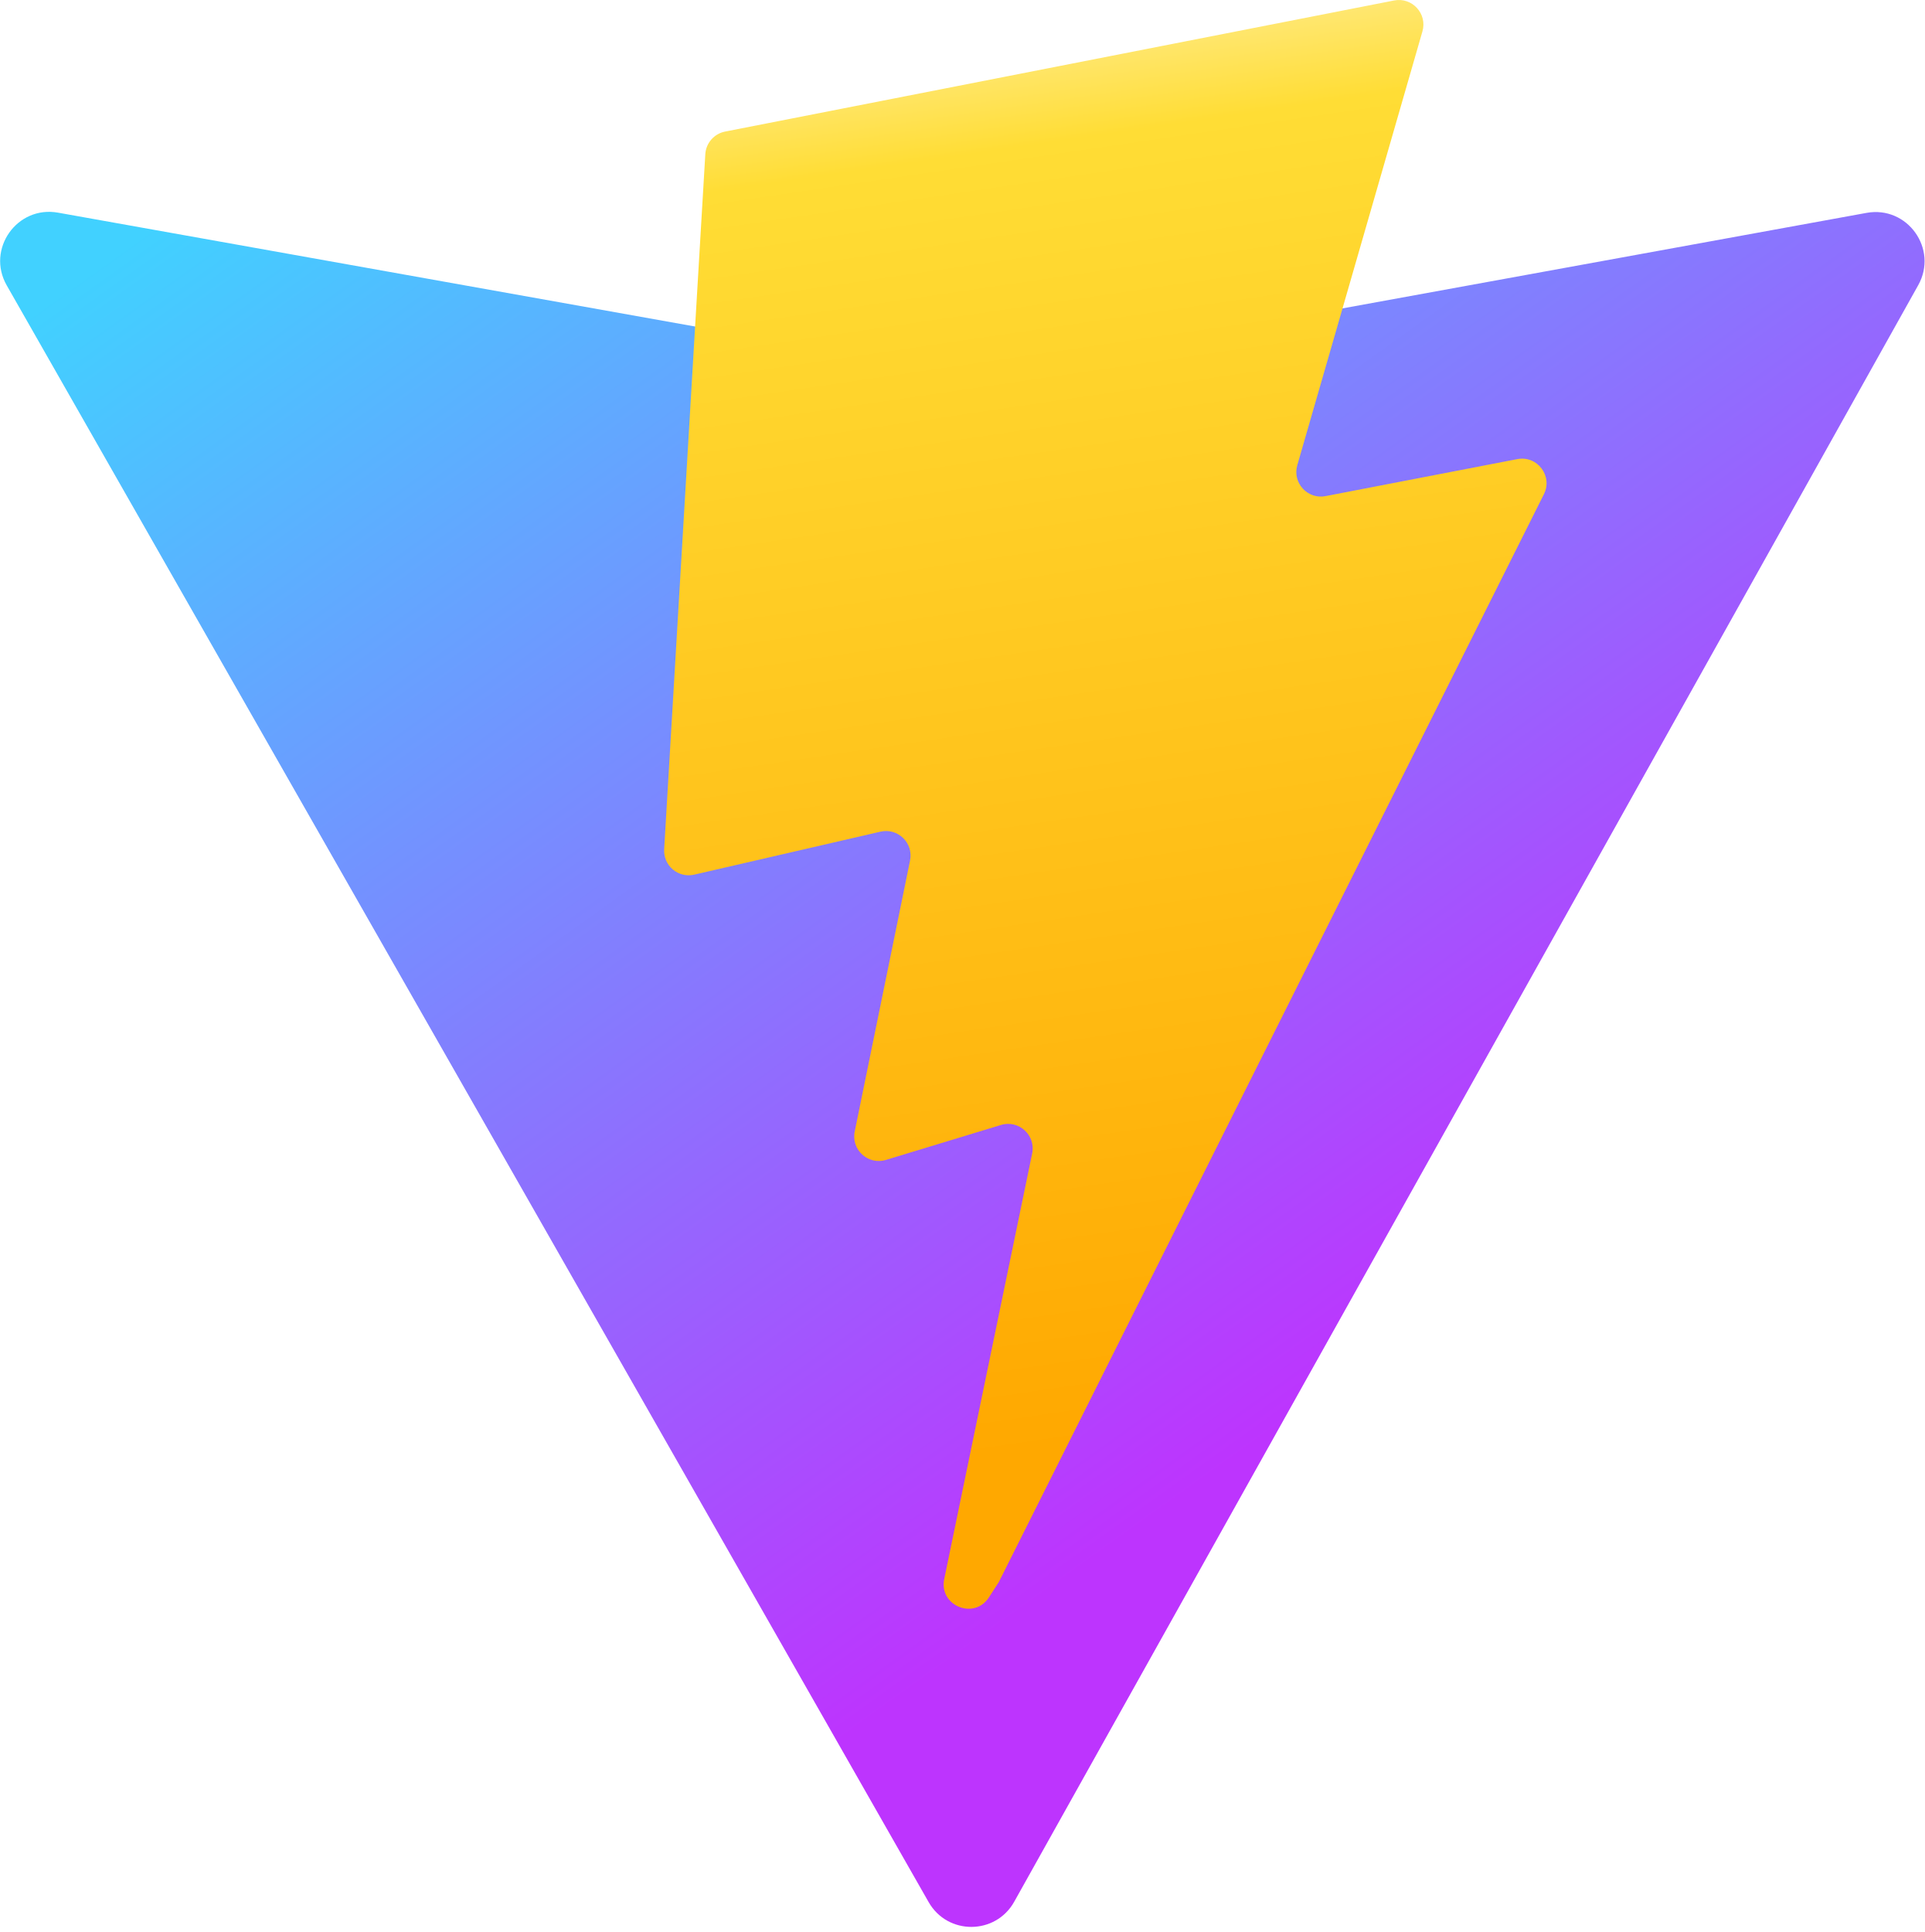
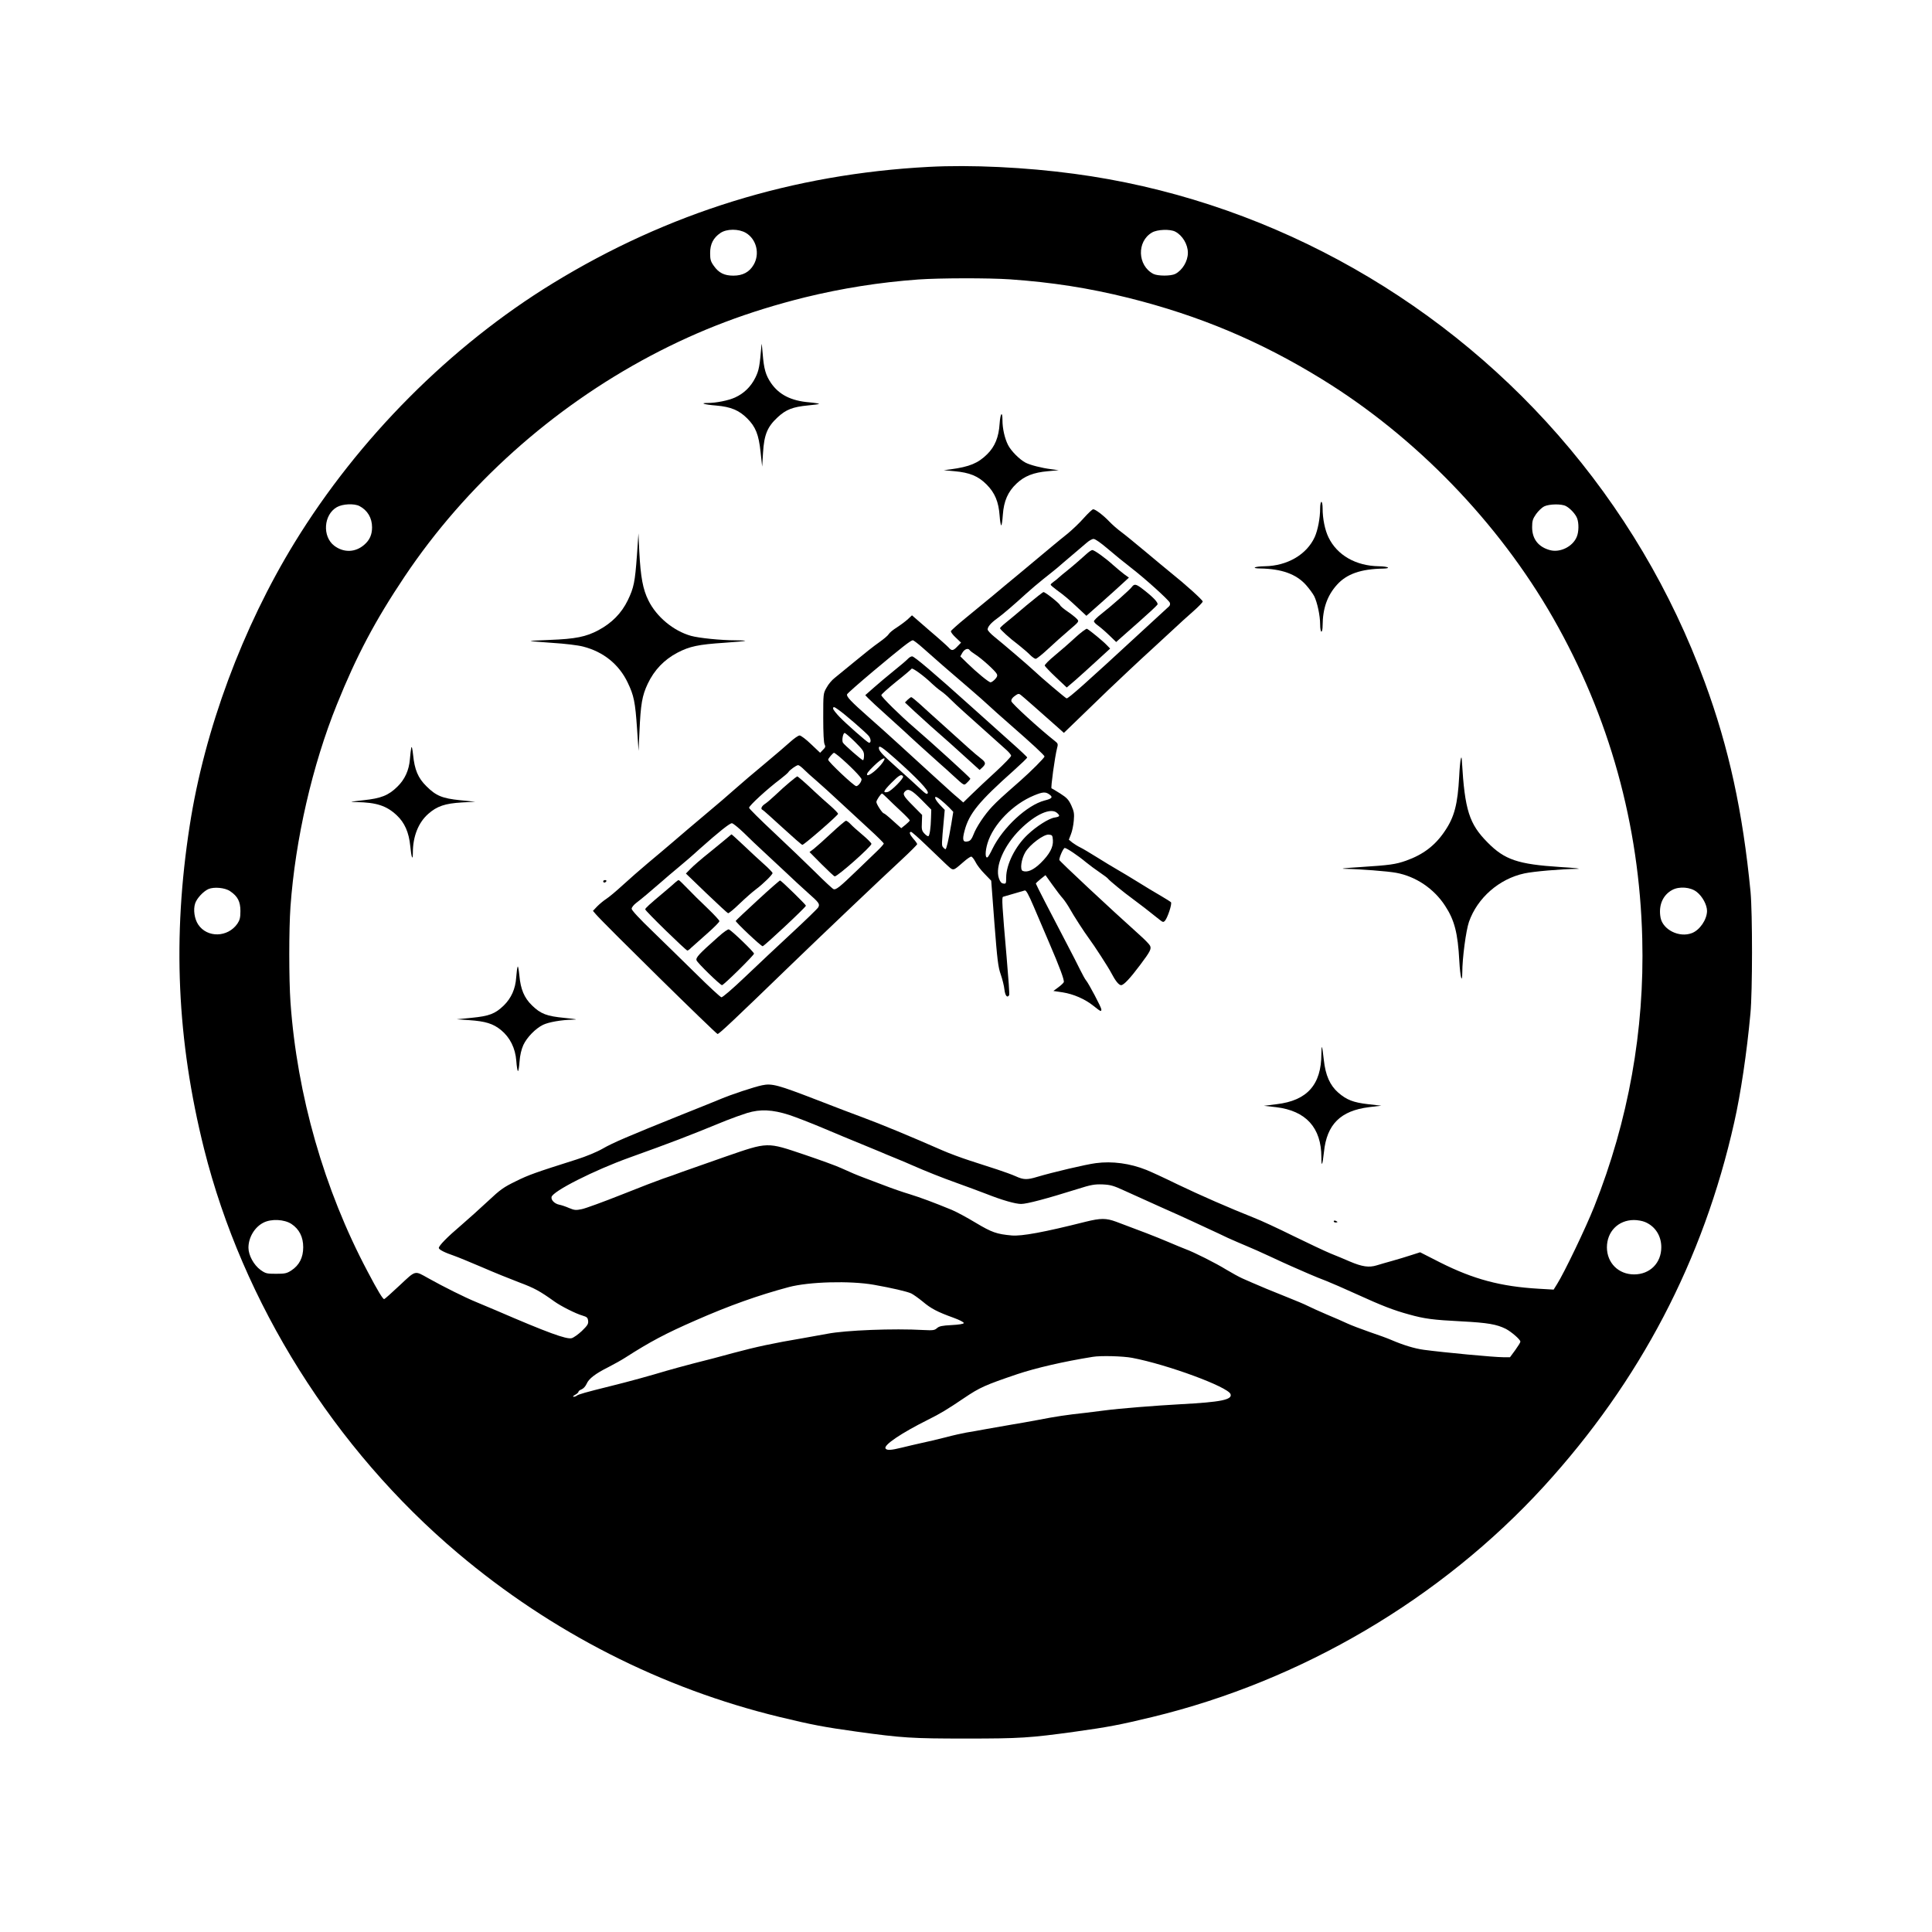
- <svg xmlns="http://www.w3.org/2000/svg" aria-hidden="true" role="img" class="iconify iconify--logos" width="31.88" height="32" preserveAspectRatio="xMidYMid meet" viewBox="0 0 256 257">
-   <defs>
-     <linearGradient id="IconifyId1813088fe1fbc01fb466" x1="-.828%" x2="57.636%" y1="7.652%" y2="78.411%">
-       <stop offset="0%" stop-color="#41D1FF" />
-       <stop offset="100%" stop-color="#BD34FE" />
-     </linearGradient>
-     <linearGradient id="IconifyId1813088fe1fbc01fb467" x1="43.376%" x2="50.316%" y1="2.242%" y2="89.03%">
-       <stop offset="0%" stop-color="#FFEA83" />
-       <stop offset="8.333%" stop-color="#FFDD35" />
-       <stop offset="100%" stop-color="#FFA800" />
-     </linearGradient>
-   </defs>
-   <path fill="url(#IconifyId1813088fe1fbc01fb466)" d="M255.153 37.938L134.897 252.976c-2.483 4.44-8.862 4.466-11.382.048L.875 37.958c-2.746-4.814 1.371-10.646 6.827-9.67l120.385 21.517a6.537 6.537 0 0 0 2.322-.004l117.867-21.483c5.438-.991 9.574 4.796 6.877 9.62Z" />
-   <path fill="url(#IconifyId1813088fe1fbc01fb467)" d="M185.432.063L96.44 17.501a3.268 3.268 0 0 0-2.634 3.014l-5.474 92.456a3.268 3.268 0 0 0 3.997 3.378l24.777-5.718c2.318-.535 4.413 1.507 3.936 3.838l-7.361 36.047c-.495 2.426 1.782 4.5 4.151 3.78l15.304-4.649c2.372-.72 4.652 1.36 4.15 3.788l-11.698 56.621c-.732 3.542 3.979 5.473 5.943 2.437l1.313-2.028l72.516-144.72c1.215-2.423-.88-5.186-3.54-4.672l-25.505 4.922c-2.396.462-4.435-1.77-3.759-4.114l16.646-57.705c.677-2.35-1.37-4.583-3.769-4.113Z" />
+ <svg xmlns="http://www.w3.org/2000/svg" version="1.0" width="1563pt" height="1563pt" viewBox="0 0 1563 1563" preserveAspectRatio="xMidYMid meet">
+   <g transform="translate(0,1563) scale(0.1,-0.1)" fill="#000000" stroke="none">
+     <path d="M7515 14280 c-1099 -58 -2109 -370 -3043 -942 -826 -506 -1571 -1253 -2089 -2098 -421 -687 -728 -1513 -848 -2288 -141 -906 -104 -1737 116 -2617 313 -1247 1054 -2427 2054 -3271 758 -640 1648 -1093 2600 -1324 265 -64 359 -82 625 -119 369 -51 447 -56 885 -56 438 0 516 5 885 56 266 37 360 55 625 119 1208 293 2333 956 3165 1865 778 852 1290 1829 1540 2945 52 229 102 564 131 880 17 177 17 812 1 985 -63 649 -175 1165 -370 1695 -270 736 -670 1410 -1186 2000 -1012 1156 -2416 1914 -3916 2114 -392 53 -837 74 -1175 56z m-1481 -534 c86 -51 115 -169 63 -258 -34 -59 -88 -88 -164 -88 -73 0 -118 22 -158 79 -26 36 -30 52 -30 104 0 73 26 123 83 162 51 35 148 35 206 1z m3474 10 c58 -30 102 -103 102 -171 0 -68 -44 -141 -102 -171 -35 -18 -141 -18 -177 0 -129 67 -136 263 -11 335 42 25 147 29 188 7z m-1336 -386 c341 -24 636 -70 958 -150 572 -143 1067 -351 1565 -658 758 -466 1428 -1159 1870 -1932 455 -797 698 -1672 721 -2595 19 -740 -112 -1471 -388 -2165 -68 -172 -244 -538 -301 -628 l-28 -45 -121 7 c-308 18 -527 77 -796 212 l-163 83 -72 -23 c-40 -13 -108 -34 -152 -46 -44 -12 -102 -29 -128 -37 -62 -19 -117 -11 -216 31 -42 18 -112 48 -156 65 -44 18 -179 82 -300 141 -121 60 -265 127 -320 148 -201 80 -435 182 -620 271 -104 51 -217 103 -250 116 -132 53 -277 73 -410 55 -79 -10 -350 -74 -474 -111 -82 -25 -111 -24 -174 5 -29 13 -95 37 -147 54 -52 17 -153 50 -225 73 -71 23 -170 60 -220 82 -248 109 -506 216 -645 267 -58 21 -226 85 -375 143 -311 120 -360 134 -440 117 -63 -13 -251 -75 -340 -113 -33 -14 -172 -70 -310 -125 -433 -174 -559 -228 -640 -275 -47 -27 -134 -63 -210 -87 -334 -106 -386 -124 -491 -176 -99 -48 -126 -67 -226 -161 -62 -58 -160 -146 -218 -196 -111 -94 -179 -164 -180 -183 0 -13 46 -37 123 -63 29 -10 131 -52 227 -93 96 -42 233 -97 304 -124 118 -44 164 -69 281 -153 53 -38 174 -99 227 -114 37 -11 43 -17 46 -43 3 -25 -6 -38 -51 -82 -30 -28 -67 -54 -82 -58 -42 -11 -198 46 -610 224 -44 18 -118 50 -164 69 -86 35 -263 123 -386 192 -113 63 -98 67 -232 -58 -65 -61 -121 -111 -125 -111 -11 0 -51 65 -134 223 -352 663 -571 1429 -624 2179 -13 187 -13 592 0 773 39 544 177 1145 376 1637 158 392 308 676 547 1033 494 738 1191 1363 1991 1787 397 210 789 358 1246 472 303 74 604 122 920 145 170 12 566 13 742 1z m-5264 -1834 c65 -34 102 -96 102 -172 0 -59 -19 -103 -63 -141 -72 -63 -166 -66 -243 -8 -98 75 -86 251 21 312 47 27 140 31 183 9z m9760 0 c36 -19 78 -65 91 -99 15 -39 14 -111 -3 -150 -32 -79 -134 -129 -215 -108 -95 25 -146 90 -146 186 0 51 5 67 32 106 18 25 47 53 65 62 41 20 140 22 176 3z m-10806 -3116 c61 -41 83 -84 83 -160 0 -54 -5 -73 -24 -102 -78 -113 -245 -117 -318 -7 -30 46 -41 120 -24 171 14 41 64 95 106 115 45 20 136 12 177 -17z m11865 -6 c46 -36 83 -105 83 -154 -1 -70 -59 -155 -123 -179 -102 -39 -234 27 -253 125 -18 98 17 182 94 224 57 31 149 24 199 -16z m-7342 -1804 c54 -18 178 -66 275 -107 96 -41 236 -99 310 -129 74 -30 144 -59 155 -64 11 -5 65 -28 120 -50 55 -23 114 -47 130 -55 114 -50 244 -102 362 -144 76 -27 185 -68 243 -90 129 -51 235 -81 281 -81 47 0 205 42 454 120 113 36 140 40 205 38 65 -3 89 -10 180 -52 58 -26 188 -85 290 -131 102 -45 217 -97 255 -115 39 -18 102 -47 140 -65 39 -18 106 -49 149 -70 44 -20 112 -49 150 -65 39 -16 125 -54 191 -85 66 -31 145 -67 175 -80 30 -13 91 -40 135 -59 44 -19 109 -46 145 -59 36 -14 146 -62 245 -107 204 -93 299 -130 424 -164 125 -35 192 -44 426 -56 212 -11 284 -24 358 -61 45 -24 117 -86 117 -103 0 -7 -19 -37 -42 -69 l-42 -57 -55 0 c-74 0 -477 38 -642 60 -75 10 -166 38 -264 80 -27 12 -106 41 -175 64 -69 24 -150 55 -180 69 -30 14 -104 47 -165 72 -60 26 -130 57 -155 70 -25 13 -97 43 -160 68 -121 48 -244 99 -295 122 -17 7 -50 22 -75 33 -25 11 -83 43 -130 71 -84 52 -261 141 -330 166 -19 7 -84 34 -145 60 -99 42 -224 90 -415 161 -82 30 -125 30 -247 0 -337 -85 -517 -118 -598 -111 -121 11 -160 24 -292 103 -71 43 -157 89 -193 104 -151 62 -251 99 -341 127 -54 16 -146 48 -205 71 -60 23 -134 51 -164 62 -66 25 -94 37 -185 78 -38 18 -171 66 -295 108 -309 104 -292 105 -640 -15 -146 -51 -303 -106 -350 -123 -47 -18 -116 -42 -155 -55 -38 -13 -190 -71 -337 -130 -146 -58 -291 -111 -321 -117 -48 -10 -60 -9 -103 9 -27 12 -63 24 -80 27 -38 8 -67 38 -62 62 9 47 348 218 633 320 339 122 458 167 780 299 50 20 126 47 170 61 106 32 202 28 340 -16z m-4027 -882 c63 -42 95 -105 95 -188 0 -84 -32 -146 -96 -188 -37 -24 -52 -27 -124 -27 -75 0 -84 2 -125 31 -55 40 -98 119 -98 180 0 83 50 167 122 203 63 32 168 27 226 -11z m10950 16 c82 -34 132 -111 132 -204 0 -128 -92 -220 -220 -220 -126 0 -219 92 -220 218 0 128 91 221 218 222 29 0 69 -7 90 -16z m-6238 -508 c146 -26 267 -54 302 -70 18 -9 60 -39 93 -66 66 -56 119 -84 250 -131 49 -18 84 -36 82 -43 -2 -7 -41 -13 -99 -16 -77 -4 -100 -9 -118 -25 -19 -17 -32 -19 -108 -15 -241 14 -633 -2 -777 -30 -27 -5 -117 -21 -200 -36 -238 -40 -377 -70 -560 -119 -93 -26 -239 -64 -324 -85 -84 -22 -183 -49 -220 -60 -119 -36 -306 -88 -457 -125 -194 -48 -257 -66 -268 -76 -6 -5 -17 -9 -25 -9 -10 1 -4 7 12 16 15 8 27 19 27 25 0 5 11 14 25 19 15 6 32 25 41 45 17 41 70 82 178 136 43 22 104 56 135 76 201 129 328 196 566 300 275 121 509 204 755 270 165 44 497 53 690 19z m2089 -591 c285 -54 773 -234 796 -293 17 -46 -79 -65 -400 -82 -203 -11 -503 -35 -615 -50 -41 -5 -113 -14 -160 -20 -149 -16 -242 -30 -380 -57 -74 -14 -171 -31 -215 -38 -44 -8 -134 -23 -200 -35 -66 -12 -142 -26 -170 -30 -27 -5 -102 -21 -165 -38 -63 -16 -151 -37 -195 -46 -44 -10 -115 -26 -158 -37 -89 -22 -123 -24 -133 -7 -17 27 127 124 343 232 99 49 157 84 293 176 126 85 170 105 430 193 150 50 373 102 610 140 64 11 245 6 319 -8z" />
+     <path d="M6161 12845 c-15 -180 -21 -211 -50 -270 -36 -73 -92 -128 -165 -161 -53 -24 -152 -44 -220 -44 -70 0 -29 -13 69 -21 117 -10 184 -38 250 -104 68 -68 93 -130 108 -271 l13 -119 7 113 c9 146 35 209 118 286 68 63 122 84 245 96 46 4 87 10 90 12 2 3 -33 9 -78 13 -148 12 -246 62 -311 157 -43 64 -57 113 -67 238 -4 52 -8 86 -9 75z" />
+     <path d="M8087 12203 c-7 -110 -38 -186 -101 -248 -73 -72 -141 -101 -296 -122 l-55 -7 86 -8 c123 -11 192 -39 260 -107 68 -68 98 -141 106 -253 3 -43 9 -78 13 -78 4 0 10 38 13 85 8 112 41 187 111 253 64 61 138 90 255 100 l86 8 -60 8 c-79 10 -172 34 -208 53 -48 25 -117 94 -142 143 -27 54 -45 133 -45 200 0 79 -17 58 -23 -27z" />
+     <path d="M10680 11518 c0 -81 -19 -177 -44 -233 -65 -142 -222 -233 -404 -236 -82 -1 -115 -17 -37 -18 174 -3 291 -45 370 -133 26 -29 56 -70 67 -91 25 -51 48 -157 48 -229 0 -32 5 -58 10 -58 6 0 10 21 10 48 1 140 37 243 116 331 79 88 194 128 374 131 70 2 39 18 -36 19 -185 3 -336 89 -406 233 -29 59 -48 151 -48 236 0 28 -4 52 -10 52 -5 0 -10 -24 -10 -52z" />
+     <path d="M8769 11440 c-34 -39 -94 -96 -133 -128 -67 -53 -137 -112 -397 -329 -59 -48 -152 -126 -208 -173 -57 -47 -155 -128 -219 -180 -64 -52 -117 -100 -119 -106 -2 -7 15 -30 39 -52 l43 -41 -30 -31 c-34 -36 -46 -37 -71 -8 -10 11 -81 75 -158 140 l-138 120 -32 -30 c-17 -16 -57 -46 -89 -67 -32 -20 -62 -45 -67 -55 -5 -10 -40 -40 -77 -66 -38 -26 -125 -95 -196 -154 -70 -58 -145 -118 -165 -135 -21 -16 -51 -51 -65 -78 -27 -47 -27 -49 -27 -243 0 -123 4 -203 11 -216 9 -17 7 -25 -13 -44 l-23 -24 -74 70 c-40 39 -82 70 -92 70 -11 0 -45 -24 -77 -53 -31 -28 -124 -108 -207 -177 -82 -68 -188 -158 -235 -200 -47 -42 -157 -137 -245 -210 -88 -74 -205 -173 -259 -220 -55 -47 -147 -125 -205 -173 -58 -49 -149 -128 -201 -176 -52 -48 -113 -99 -135 -113 -22 -14 -55 -42 -74 -61 l-34 -36 24 -28 c69 -80 972 -968 984 -968 13 0 133 113 605 570 215 208 729 697 883 839 70 65 127 122 127 127 0 4 -13 24 -30 42 -31 36 -38 57 -19 57 5 0 58 -46 117 -103 59 -57 133 -127 164 -157 65 -59 52 -61 143 17 27 24 55 43 62 43 7 0 22 -19 34 -42 11 -24 45 -68 75 -98 l53 -55 26 -345 c23 -297 30 -354 51 -413 13 -37 27 -93 30 -123 6 -50 23 -70 38 -45 4 5 -6 141 -20 303 -37 425 -41 490 -29 493 10 3 149 43 175 51 11 4 30 -30 74 -133 33 -76 88 -205 123 -288 87 -202 125 -305 119 -321 -3 -7 -23 -26 -45 -42 l-39 -29 74 -11 c89 -14 181 -54 251 -110 58 -46 63 -49 63 -28 0 16 -103 211 -124 235 -8 9 -29 48 -48 86 -19 39 -66 131 -105 205 -136 259 -252 485 -253 492 0 3 18 20 39 37 l39 31 55 -77 c31 -43 69 -94 86 -112 16 -19 42 -58 57 -85 28 -51 117 -189 153 -237 40 -53 160 -238 181 -280 33 -63 61 -99 80 -99 21 0 72 54 155 165 81 108 91 128 79 154 -5 11 -41 48 -80 83 -242 217 -654 602 -654 611 0 24 33 97 44 97 15 0 109 -63 171 -115 28 -23 78 -60 112 -83 34 -23 65 -46 68 -52 8 -12 128 -111 196 -160 43 -31 148 -112 222 -172 24 -19 29 -20 41 -8 22 25 60 140 49 151 -5 5 -43 29 -84 53 -41 23 -123 73 -184 111 -60 37 -136 83 -168 101 -32 18 -104 62 -160 97 -56 35 -118 72 -137 81 -19 9 -48 27 -64 39 l-29 24 17 44 c10 24 20 73 23 110 5 57 2 74 -20 123 -22 47 -36 62 -89 96 -35 22 -66 41 -71 42 -8 3 27 255 44 322 10 37 9 41 -18 62 -123 97 -349 303 -351 321 -2 14 7 28 28 43 26 19 33 20 48 8 15 -11 158 -137 302 -265 l47 -42 149 144 c82 79 176 170 209 202 87 83 260 246 356 333 45 41 121 111 168 155 47 45 121 111 164 149 42 37 77 73 77 80 0 12 -142 140 -256 231 -34 28 -127 104 -206 171 -79 66 -168 139 -198 161 -30 22 -73 60 -95 83 -47 50 -113 100 -131 100 -7 0 -41 -32 -75 -70z m193 -250 c51 -44 136 -113 188 -153 119 -92 305 -261 314 -283 4 -10 1 -23 -6 -29 -7 -7 -103 -95 -213 -196 -471 -435 -599 -548 -616 -549 -7 0 -212 174 -264 224 -42 40 -255 222 -320 274 -30 24 -55 51 -55 60 1 22 26 52 76 88 46 33 139 113 233 199 36 33 100 87 141 120 41 32 94 75 117 94 22 20 76 65 118 101 43 36 94 80 114 97 20 18 46 33 58 33 13 0 59 -32 115 -80z m-1496 -802 c81 -73 233 -205 383 -333 58 -50 124 -108 147 -130 23 -22 106 -96 185 -165 166 -145 269 -240 269 -250 0 -11 -109 -120 -194 -195 -158 -139 -182 -161 -229 -210 -60 -63 -129 -166 -152 -228 -13 -34 -25 -49 -42 -53 -43 -11 -50 9 -30 84 37 141 116 237 400 490 59 53 107 99 107 104 0 4 -57 58 -127 120 -69 62 -216 194 -327 293 -299 269 -459 405 -477 405 -9 0 -24 -9 -34 -20 -10 -11 -61 -55 -114 -97 -53 -43 -126 -104 -163 -137 l-68 -60 23 -24 c12 -13 83 -79 157 -145 74 -67 137 -124 140 -127 11 -12 239 -219 285 -259 28 -24 73 -65 100 -90 101 -92 92 -88 120 -61 14 13 25 27 25 31 0 7 -315 294 -455 414 -111 95 -265 247 -265 261 0 7 54 55 119 108 66 52 122 100 126 106 6 10 99 -57 164 -120 20 -19 52 -46 71 -59 19 -13 54 -42 76 -65 23 -23 72 -69 110 -103 88 -79 299 -268 347 -311 20 -18 37 -39 37 -46 0 -8 -55 -65 -122 -127 -68 -62 -155 -144 -194 -182 l-71 -69 -39 34 c-22 18 -44 38 -50 43 -15 13 -260 236 -428 390 -72 66 -183 166 -246 221 -146 129 -184 169 -177 187 3 8 99 92 213 188 233 195 302 249 319 249 6 0 43 -28 81 -62z m379 -18 c4 -6 25 -22 47 -36 49 -31 160 -131 172 -156 7 -14 3 -25 -14 -43 -13 -14 -29 -25 -36 -25 -15 0 -110 78 -189 155 l-56 55 17 30 c18 30 47 39 59 20z m-1062 -482 c52 -36 224 -185 246 -213 19 -25 19 -59 -1 -53 -15 5 -181 151 -235 207 -29 30 -53 61 -53 68 0 18 7 17 43 -9z m134 -260 c65 -65 73 -77 73 -110 0 -21 -4 -38 -8 -38 -11 0 -153 125 -163 142 -10 19 1 78 14 78 7 0 44 -33 84 -72z m327 -137 c176 -157 270 -256 262 -276 -5 -15 -16 -9 -64 36 -32 30 -115 106 -186 169 -123 110 -146 136 -146 159 0 25 28 6 134 -88z m-460 23 c89 -75 186 -174 186 -189 0 -20 -27 -55 -43 -55 -18 0 -227 197 -227 214 0 10 39 56 48 56 2 0 18 -12 36 -26z m356 -54 c-36 -51 -112 -112 -124 -100 -8 8 8 30 56 76 68 66 108 80 68 24z m-636 -55 c19 -19 65 -61 103 -93 37 -32 121 -108 185 -168 64 -60 171 -158 237 -219 66 -60 120 -114 121 -119 0 -5 -24 -32 -53 -60 -29 -28 -102 -98 -162 -156 -142 -137 -172 -161 -192 -153 -8 3 -75 65 -147 137 -73 72 -223 216 -334 320 -111 104 -202 194 -202 201 0 17 148 153 252 231 31 24 60 49 65 56 11 19 65 57 80 58 7 0 28 -16 47 -35z m802 -56 c8 -14 -94 -118 -124 -126 -43 -10 -36 7 28 72 64 65 83 75 96 54z m149 -189 l79 -80 -2 -67 c-2 -82 -11 -141 -21 -148 -5 -2 -19 7 -32 21 -21 22 -24 34 -21 88 l2 63 -75 76 c-76 76 -85 93 -63 115 26 26 54 11 133 -68z m1033 44 c33 -23 24 -35 -37 -50 -142 -37 -338 -219 -422 -391 -16 -34 -34 -65 -39 -68 -21 -13 -21 47 -1 113 46 153 206 317 377 387 70 29 92 30 122 9z m-1310 -31 c21 -21 70 -68 110 -105 40 -37 72 -71 72 -75 0 -5 -16 -20 -35 -36 l-34 -27 -67 60 c-36 33 -69 60 -74 60 -11 0 -60 74 -60 92 0 14 36 68 46 68 3 0 22 -17 42 -37z m501 -76 l33 -35 -16 -99 c-22 -128 -39 -203 -47 -203 -4 0 -12 7 -19 15 -13 15 -13 20 6 226 l7 77 -43 45 c-50 55 -45 81 8 38 20 -16 52 -45 71 -64z m873 -44 c26 -23 23 -30 -20 -37 -47 -7 -146 -70 -218 -138 -101 -95 -174 -242 -174 -348 0 -48 -2 -51 -22 -48 -17 2 -27 14 -37 43 -32 96 41 264 171 394 124 123 250 180 300 134z m-2535 -160 c43 -43 118 -114 166 -158 48 -44 127 -118 177 -165 49 -47 127 -119 173 -160 94 -83 101 -93 87 -120 -5 -10 -101 -103 -212 -206 -112 -104 -283 -264 -380 -357 -104 -99 -183 -167 -192 -165 -9 2 -100 86 -203 188 -104 102 -263 258 -355 347 -104 100 -168 169 -168 181 0 11 17 32 38 48 40 30 111 90 202 169 31 28 92 79 135 115 44 36 122 103 174 151 156 139 244 209 262 209 9 0 52 -35 96 -77z m2501 -60 c4 -57 -27 -114 -99 -185 -59 -57 -107 -78 -145 -64 -24 9 -12 96 21 152 36 61 149 146 190 142 28 -3 30 -6 33 -45z" />
+     <path d="M8795 11153 c-16 -14 -48 -42 -70 -62 -22 -20 -63 -54 -90 -76 -28 -22 -59 -48 -70 -58 -11 -11 -30 -26 -42 -34 -13 -9 -23 -19 -23 -23 0 -5 23 -24 50 -44 61 -44 95 -73 177 -150 l62 -58 122 108 c68 60 145 130 172 155 l50 46 -39 28 c-21 16 -62 50 -90 75 -64 58 -151 120 -167 120 -7 0 -25 -12 -42 -27z" />
+     <path d="M9158 10883 c-18 -25 -169 -158 -245 -217 -35 -27 -63 -55 -63 -62 0 -7 15 -23 33 -35 17 -12 58 -47 89 -77 l58 -56 22 20 c13 11 86 76 163 144 77 68 144 130 149 139 9 15 -38 64 -128 132 -45 34 -60 36 -78 12z" />
+     <path d="M8305 10733 c-70 -60 -147 -124 -171 -143 -24 -19 -43 -38 -44 -42 0 -10 76 -80 152 -137 34 -27 76 -63 92 -80 17 -17 37 -31 45 -31 9 1 54 37 101 81 47 44 122 111 168 150 82 70 83 71 65 91 -10 11 -43 38 -74 59 -31 21 -59 44 -62 52 -6 16 -120 107 -135 107 -5 0 -66 -48 -137 -107z" />
+     <path d="M8699 10472 c-46 -43 -121 -108 -167 -146 -46 -38 -82 -74 -80 -81 2 -6 42 -49 91 -95 l87 -82 68 58 c37 33 116 103 175 158 l108 99 -28 29 c-26 28 -134 117 -159 131 -6 3 -49 -29 -95 -71z" />
+     <path d="M7343 9969 l-22 -22 77 -72 c42 -39 102 -93 132 -120 110 -96 206 -182 299 -267 l96 -87 23 21 c30 29 28 41 -15 74 -21 16 -65 53 -99 84 -33 30 -121 109 -194 175 -74 66 -162 146 -197 178 -34 31 -66 57 -71 57 -4 0 -17 -10 -29 -21z" />
+     <path d="M6390 9303 c-30 -25 -82 -71 -115 -103 -33 -31 -72 -65 -87 -74 -27 -18 -37 -41 -19 -48 5 -1 77 -66 161 -143 84 -77 156 -140 161 -140 14 0 289 239 289 251 0 6 -28 35 -62 65 -35 30 -92 81 -128 115 -78 74 -136 124 -141 123 -2 0 -29 -21 -59 -46z" />
+     <path d="M6726 8890 c-59 -55 -123 -112 -142 -127 l-35 -26 98 -99 c54 -54 101 -98 106 -98 24 0 297 242 297 263 0 7 -32 39 -71 72 -40 33 -83 72 -98 88 -14 15 -30 27 -37 27 -6 0 -59 -45 -118 -100z" />
+     <path d="M5884 8852 c-17 -15 -83 -68 -145 -119 -63 -50 -131 -109 -152 -131 l-38 -39 165 -159 c91 -87 170 -160 176 -162 5 -2 47 32 92 76 46 44 106 97 133 117 59 44 135 119 135 132 0 5 -32 39 -72 74 -39 35 -113 103 -164 152 -51 48 -94 87 -96 87 -1 0 -17 -13 -34 -28z" />
+     <path d="M5464 8492 c-10 -10 -50 -44 -89 -77 -124 -104 -155 -132 -155 -142 0 -12 329 -333 341 -333 5 0 19 10 31 23 13 12 70 62 126 112 56 49 102 95 102 103 0 7 -44 54 -97 105 -54 51 -126 122 -162 160 -35 37 -67 67 -70 67 -4 0 -16 -8 -27 -18z" />
+     <path d="M6130 8348 c-96 -88 -176 -164 -178 -168 -3 -9 204 -205 218 -205 12 0 350 316 350 328 0 8 -196 200 -209 204 -3 1 -85 -70 -181 -159z" />
+     <path d="M5810 8050 c-158 -140 -182 -167 -175 -189 6 -20 192 -201 206 -201 14 0 259 242 259 255 0 13 -175 182 -203 196 -7 4 -44 -22 -87 -61z" />
+     <path d="M5153 11139 c-16 -219 -25 -263 -74 -365 -51 -105 -129 -184 -237 -242 -101 -54 -186 -71 -395 -79 -86 -3 -156 -7 -154 -9 1 -2 81 -8 177 -15 98 -6 207 -19 248 -30 164 -42 290 -144 360 -291 50 -104 61 -155 76 -376 l12 -177 7 151 c10 230 22 296 67 392 53 112 134 196 241 252 98 51 168 66 379 80 91 6 167 13 169 16 2 2 -34 4 -80 4 -118 0 -294 18 -359 36 -142 40 -279 154 -344 286 -45 90 -63 188 -74 393 l-7 150 -12 -176z" />
+     <path d="M3327 9580 c-3 -14 -8 -56 -11 -93 -7 -88 -41 -163 -101 -221 -72 -71 -132 -95 -276 -110 -113 -13 -118 -14 -54 -15 161 -3 242 -29 325 -107 63 -59 98 -137 109 -248 9 -95 21 -125 21 -55 0 133 45 245 125 315 70 62 136 84 270 92 l110 6 -121 12 c-147 15 -197 36 -275 114 -67 66 -95 133 -107 253 -6 54 -11 74 -15 57z" />
+     <path d="M11818 9490 c-4 -14 -10 -77 -13 -140 -12 -226 -39 -330 -116 -443 -78 -117 -176 -191 -314 -240 -86 -30 -129 -36 -375 -52 -127 -8 -167 -13 -114 -14 115 -2 339 -19 409 -32 158 -29 305 -127 396 -267 76 -116 103 -220 115 -447 7 -128 23 -192 24 -94 0 119 30 341 54 411 68 194 244 348 448 392 74 16 291 35 428 37 41 1 -22 8 -140 15 -339 22 -447 58 -585 198 -149 150 -185 262 -208 656 -2 36 -4 40 -9 20z" />
+     <path d="M4880 8500 c0 -5 4 -10 9 -10 6 0 13 5 16 10 3 6 -1 10 -9 10 -9 0 -16 -4 -16 -10z" />
+     <path d="M4188 7810 c-4 -8 -9 -48 -12 -88 -6 -92 -40 -167 -100 -226 -70 -68 -118 -86 -259 -100 l-122 -12 100 -7 c132 -9 194 -28 258 -80 73 -60 116 -146 124 -250 3 -43 9 -80 13 -82 4 -2 10 32 13 76 4 54 15 99 31 135 29 62 98 133 159 163 46 22 147 40 242 42 45 1 29 4 -67 14 -145 14 -193 32 -264 101 -63 61 -92 131 -102 240 -5 49 -11 82 -14 74z" />
+     <path d="M10690 7104 c0 -249 -115 -378 -362 -407 l-103 -13 98 -11 c242 -29 367 -166 367 -405 0 -86 9 -67 21 43 23 223 134 333 364 362 l100 12 -107 12 c-121 14 -174 35 -242 94 -67 59 -103 141 -116 263 -6 55 -13 102 -15 105 -3 2 -5 -23 -5 -55z" />
+     <path d="M10790 5750 c0 -6 7 -10 15 -10 8 0 15 2 15 4 0 2 -7 6 -15 10 -8 3 -15 1 -15 -4z" />
+   </g>
</svg>
